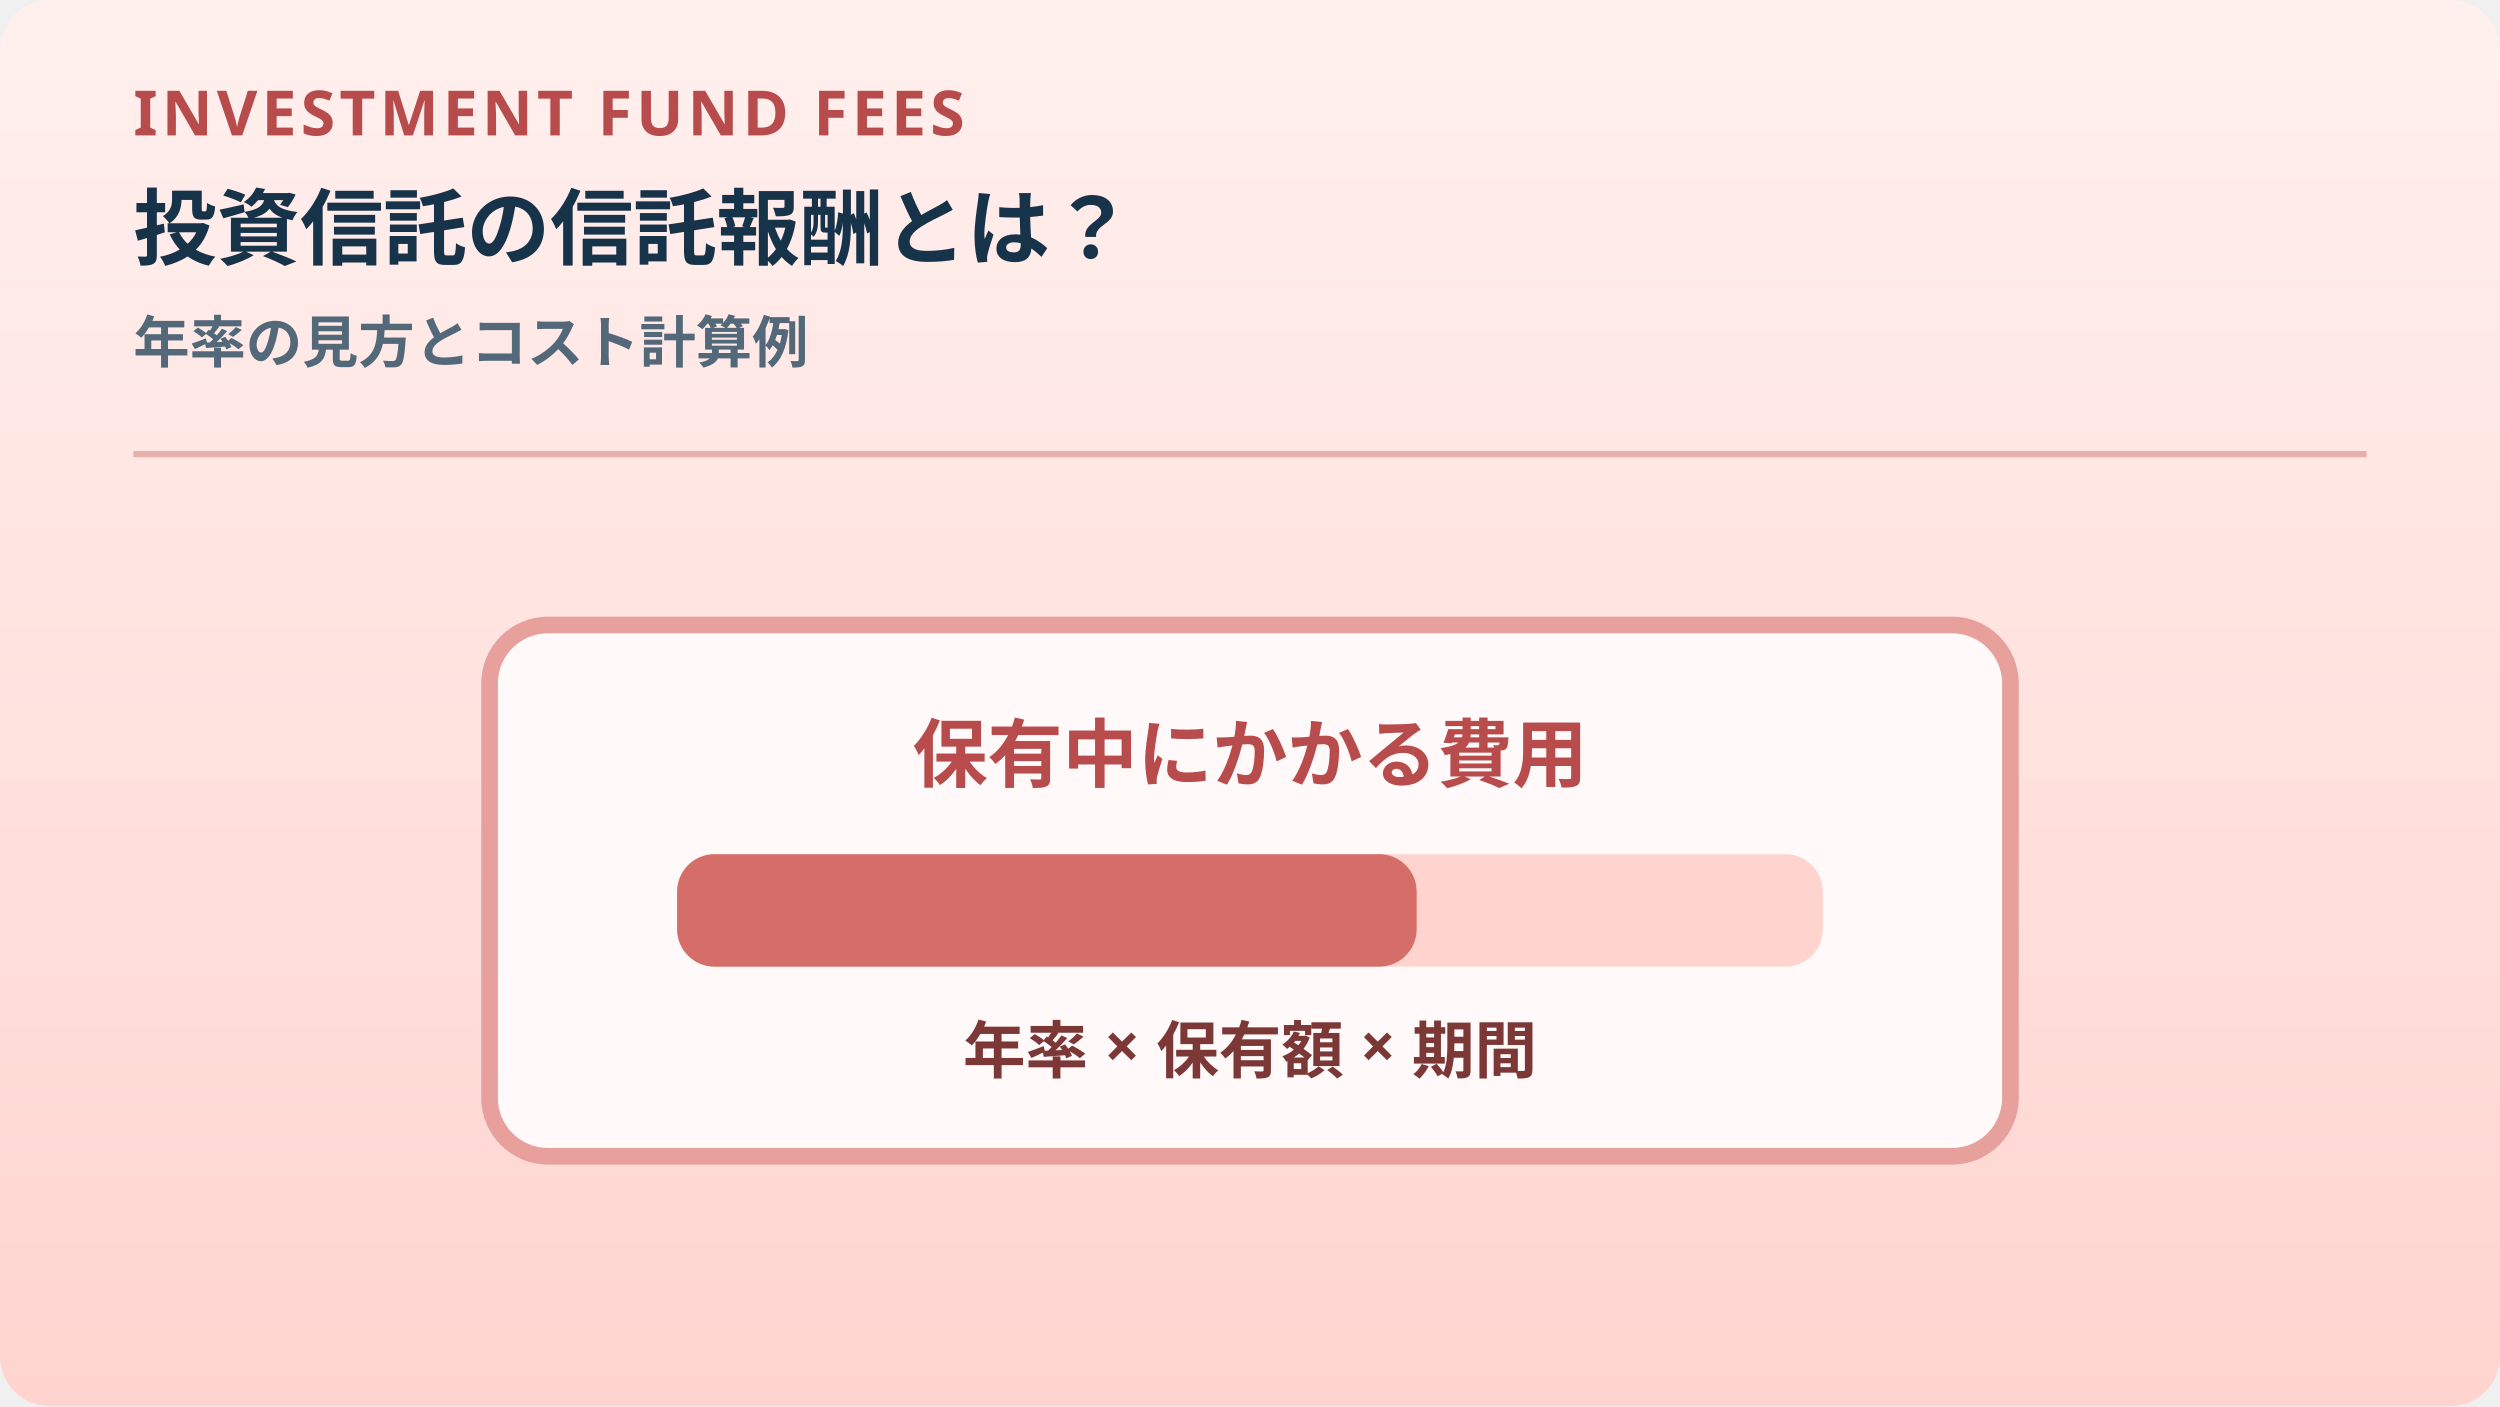
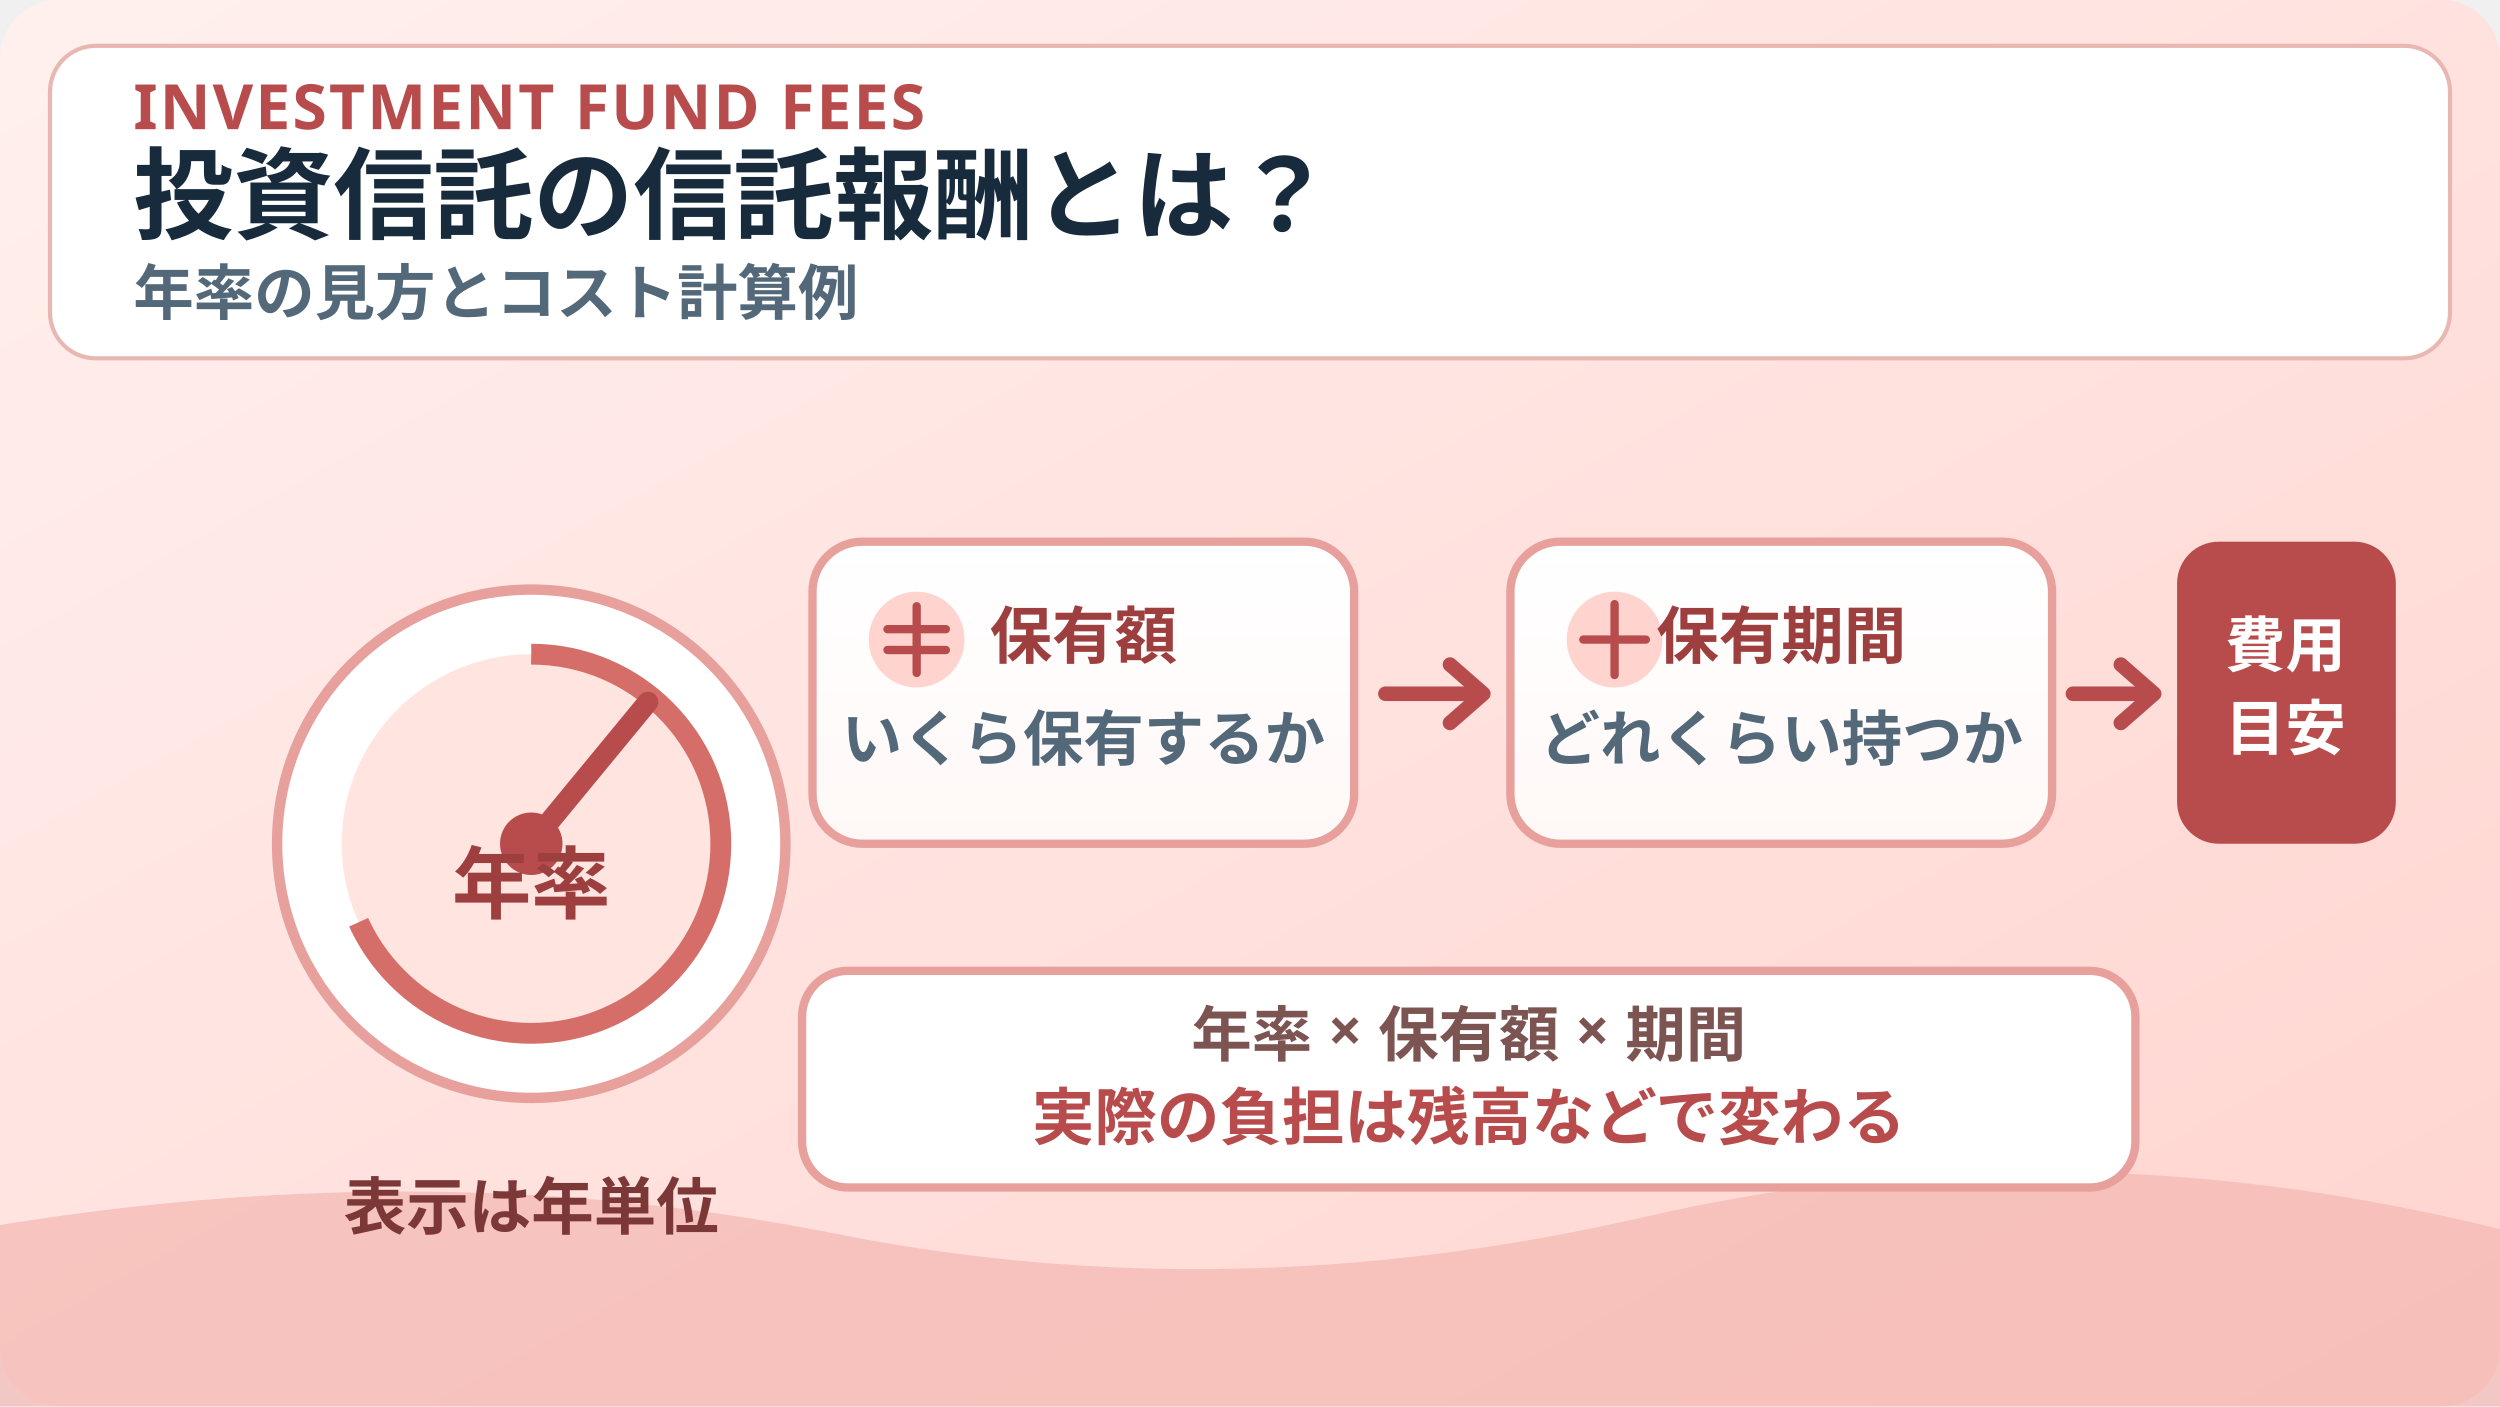
- <svg xmlns="http://www.w3.org/2000/svg" width="1200" height="675" viewBox="0 0 1200 675" role="img" aria-label="投資信託の信託報酬とは？年率の見方とコスト計算例">
+ <svg xmlns="http://www.w3.org/2000/svg" width="1200" height="675" viewBox="0 0 1200 675" role="img" aria-labelledby="title desc">
  <defs>
-     <linearGradient id="bg" x1="0" y1="0" x2="0" y2="1">
+     <linearGradient id="bg" x1="0" y1="0" x2="1" y2="1">
      <stop stop-color="#fff0ee" />
      <stop offset="1" stop-color="#ffd4cf" />
    </linearGradient>
+     <linearGradient id="panel" x1="0" y1="0" x2="0" y2="1">
+       <stop stop-color="#fff" />
+       <stop offset="1" stop-color="#fff8f7" />
+     </linearGradient>
  </defs>
-   <rect width="1200" height="675" rx="24" fill="url(#bg)" />
-   <text x="64" y="65" font-family="sans-serif" font-size="30" font-weight="700" letter-spacing="2" fill="#b84c4c">INVESTMENT FUND FEES</text>
-   <text x="64" y="124" font-family="sans-serif" font-size="40" font-weight="800" fill="#17334a">投資信託の信託報酬とは？</text>
-   <text x="64" y="174" font-family="sans-serif" font-size="27" font-weight="700" fill="#536879">年率の見方とコスト計算例</text>
-   <path d="M64 218H1136" stroke="#b84c4c" stroke-opacity=".35" stroke-width="3" />
+   <rect width="1200" height="675" rx="28" fill="url(#bg)" />
+   <rect x="24" y="22" width="1152" height="150" rx="22" fill="#fff" stroke="#e8b7b2" stroke-width="2" />
+   <text x="64" y="62" font-family="sans-serif" font-size="30" font-weight="800" letter-spacing="1" fill="#b84c4c">INVESTMENT FUND FEES</text>
+   <text x="64" y="111" font-family="sans-serif" font-size="48" font-weight="800" fill="#172b3d">投資信託の信託報酬とは？</text>
+   <text x="64" y="151" font-family="sans-serif" font-size="29" font-weight="650" fill="#536879">年率の見方とコスト計算例</text>
+   <path d="M0 588Q210 554 400 592T790 584T1200 590V675H0Z" fill="#f3b6b1" opacity=".7" />
+   <g transform="translate(100 260)">
+     <circle cx="155" cy="145" r="122" fill="#fff" stroke="#e7a09b" stroke-width="5" />
+     <circle cx="155" cy="145" r="91" fill="#ffe4e0" stroke="#d56e68" stroke-width="10" stroke-dasharray="390 182" transform="rotate(-90 155 145)" />
+     <path d="M155 145L211 77" stroke="#b84c4c" stroke-width="10" stroke-linecap="round" />
+     <circle cx="155" cy="145" r="15" fill="#b84c4c" />
+     <text x="155" y="178" text-anchor="middle" font-family="sans-serif" font-size="38" font-weight="800" fill="#9e3f3f">年率</text>
+     <text x="155" y="330" text-anchor="middle" font-family="sans-serif" font-size="30" font-weight="800" fill="#7c3737">表示は年単位</text>
+   </g>
  <g>
-     <rect x="235" y="300" width="730" height="255" rx="28" fill="#fffaf9" stroke="#e7a09b" stroke-width="8" />
-     <text x="600" y="375" text-anchor="middle" font-family="sans-serif" font-size="36" font-weight="800" fill="#b84c4c">保有中にかかる費用</text>
-     <rect x="325" y="410" width="550" height="54" rx="18" fill="#ffd4cf" />
-     <rect x="325" y="410" width="355" height="54" rx="18" fill="#d56e68" />
-     <text x="600" y="515" text-anchor="middle" font-family="sans-serif" font-size="30" font-weight="750" fill="#7c3737">年率 × 保有額 × 期間</text>
+     <rect x="390" y="260" width="260" height="145" rx="24" fill="url(#panel)" stroke="#e7a09b" stroke-width="4" />
+     <circle cx="440" cy="307" r="23" fill="#ffd4cf" />
+     <path d="M440 291V323M426 302H454M426 312H454" stroke="#b84c4c" stroke-width="4" stroke-linecap="round" />
+     <text x="520" y="316" text-anchor="middle" font-family="sans-serif" font-size="30" font-weight="800" fill="#9e3f3f">保有額</text>
+     <text x="520" y="365" text-anchor="middle" font-family="sans-serif" font-size="29" font-weight="650" fill="#536879">いくら保有するか</text>
+     <path d="M665 333H710" stroke="#b84c4c" stroke-width="7" stroke-linecap="round" />
+     <path d="M696 319L712 333L696 347" fill="none" stroke="#b84c4c" stroke-width="7" stroke-linecap="round" stroke-linejoin="round" />
+     <rect x="725" y="260" width="260" height="145" rx="24" fill="url(#panel)" stroke="#e7a09b" stroke-width="4" />
+     <circle cx="775" cy="307" r="23" fill="#ffd4cf" />
+     <path d="M775 290V324M760 307H790" stroke="#b84c4c" stroke-width="4" stroke-linecap="round" />
+     <text x="855" y="316" text-anchor="middle" font-family="sans-serif" font-size="30" font-weight="800" fill="#9e3f3f">保有期間</text>
+     <text x="855" y="365" text-anchor="middle" font-family="sans-serif" font-size="29" font-weight="650" fill="#536879">どれくらい持つか</text>
+     <path d="M995 333H1032" stroke="#b84c4c" stroke-width="7" stroke-linecap="round" />
+     <path d="M1018 319L1034 333L1018 347" fill="none" stroke="#b84c4c" stroke-width="7" stroke-linecap="round" stroke-linejoin="round" />
+     <rect x="1045" y="260" width="105" height="145" rx="20" fill="#b84c4c" />
+     <text x="1097" y="320" text-anchor="middle" font-family="sans-serif" font-size="29" font-weight="800" fill="#fff">費用</text>
+     <text x="1097" y="360" text-anchor="middle" font-family="sans-serif" font-size="29" font-weight="800" fill="#fff">目安</text>
  </g>
+   <rect x="385" y="466" width="640" height="104" rx="22" fill="#fff" stroke="#e7a09b" stroke-width="4" />
+   <text x="705" y="507" text-anchor="middle" font-family="sans-serif" font-size="29" font-weight="650" fill="#7c5553">年率 × 保有額 × 期間</text>
+   <text x="705" y="547" text-anchor="middle" font-family="sans-serif" font-size="30" font-weight="800" fill="#b84c4c">実際の負担は残高などで変わる</text>
</svg>
